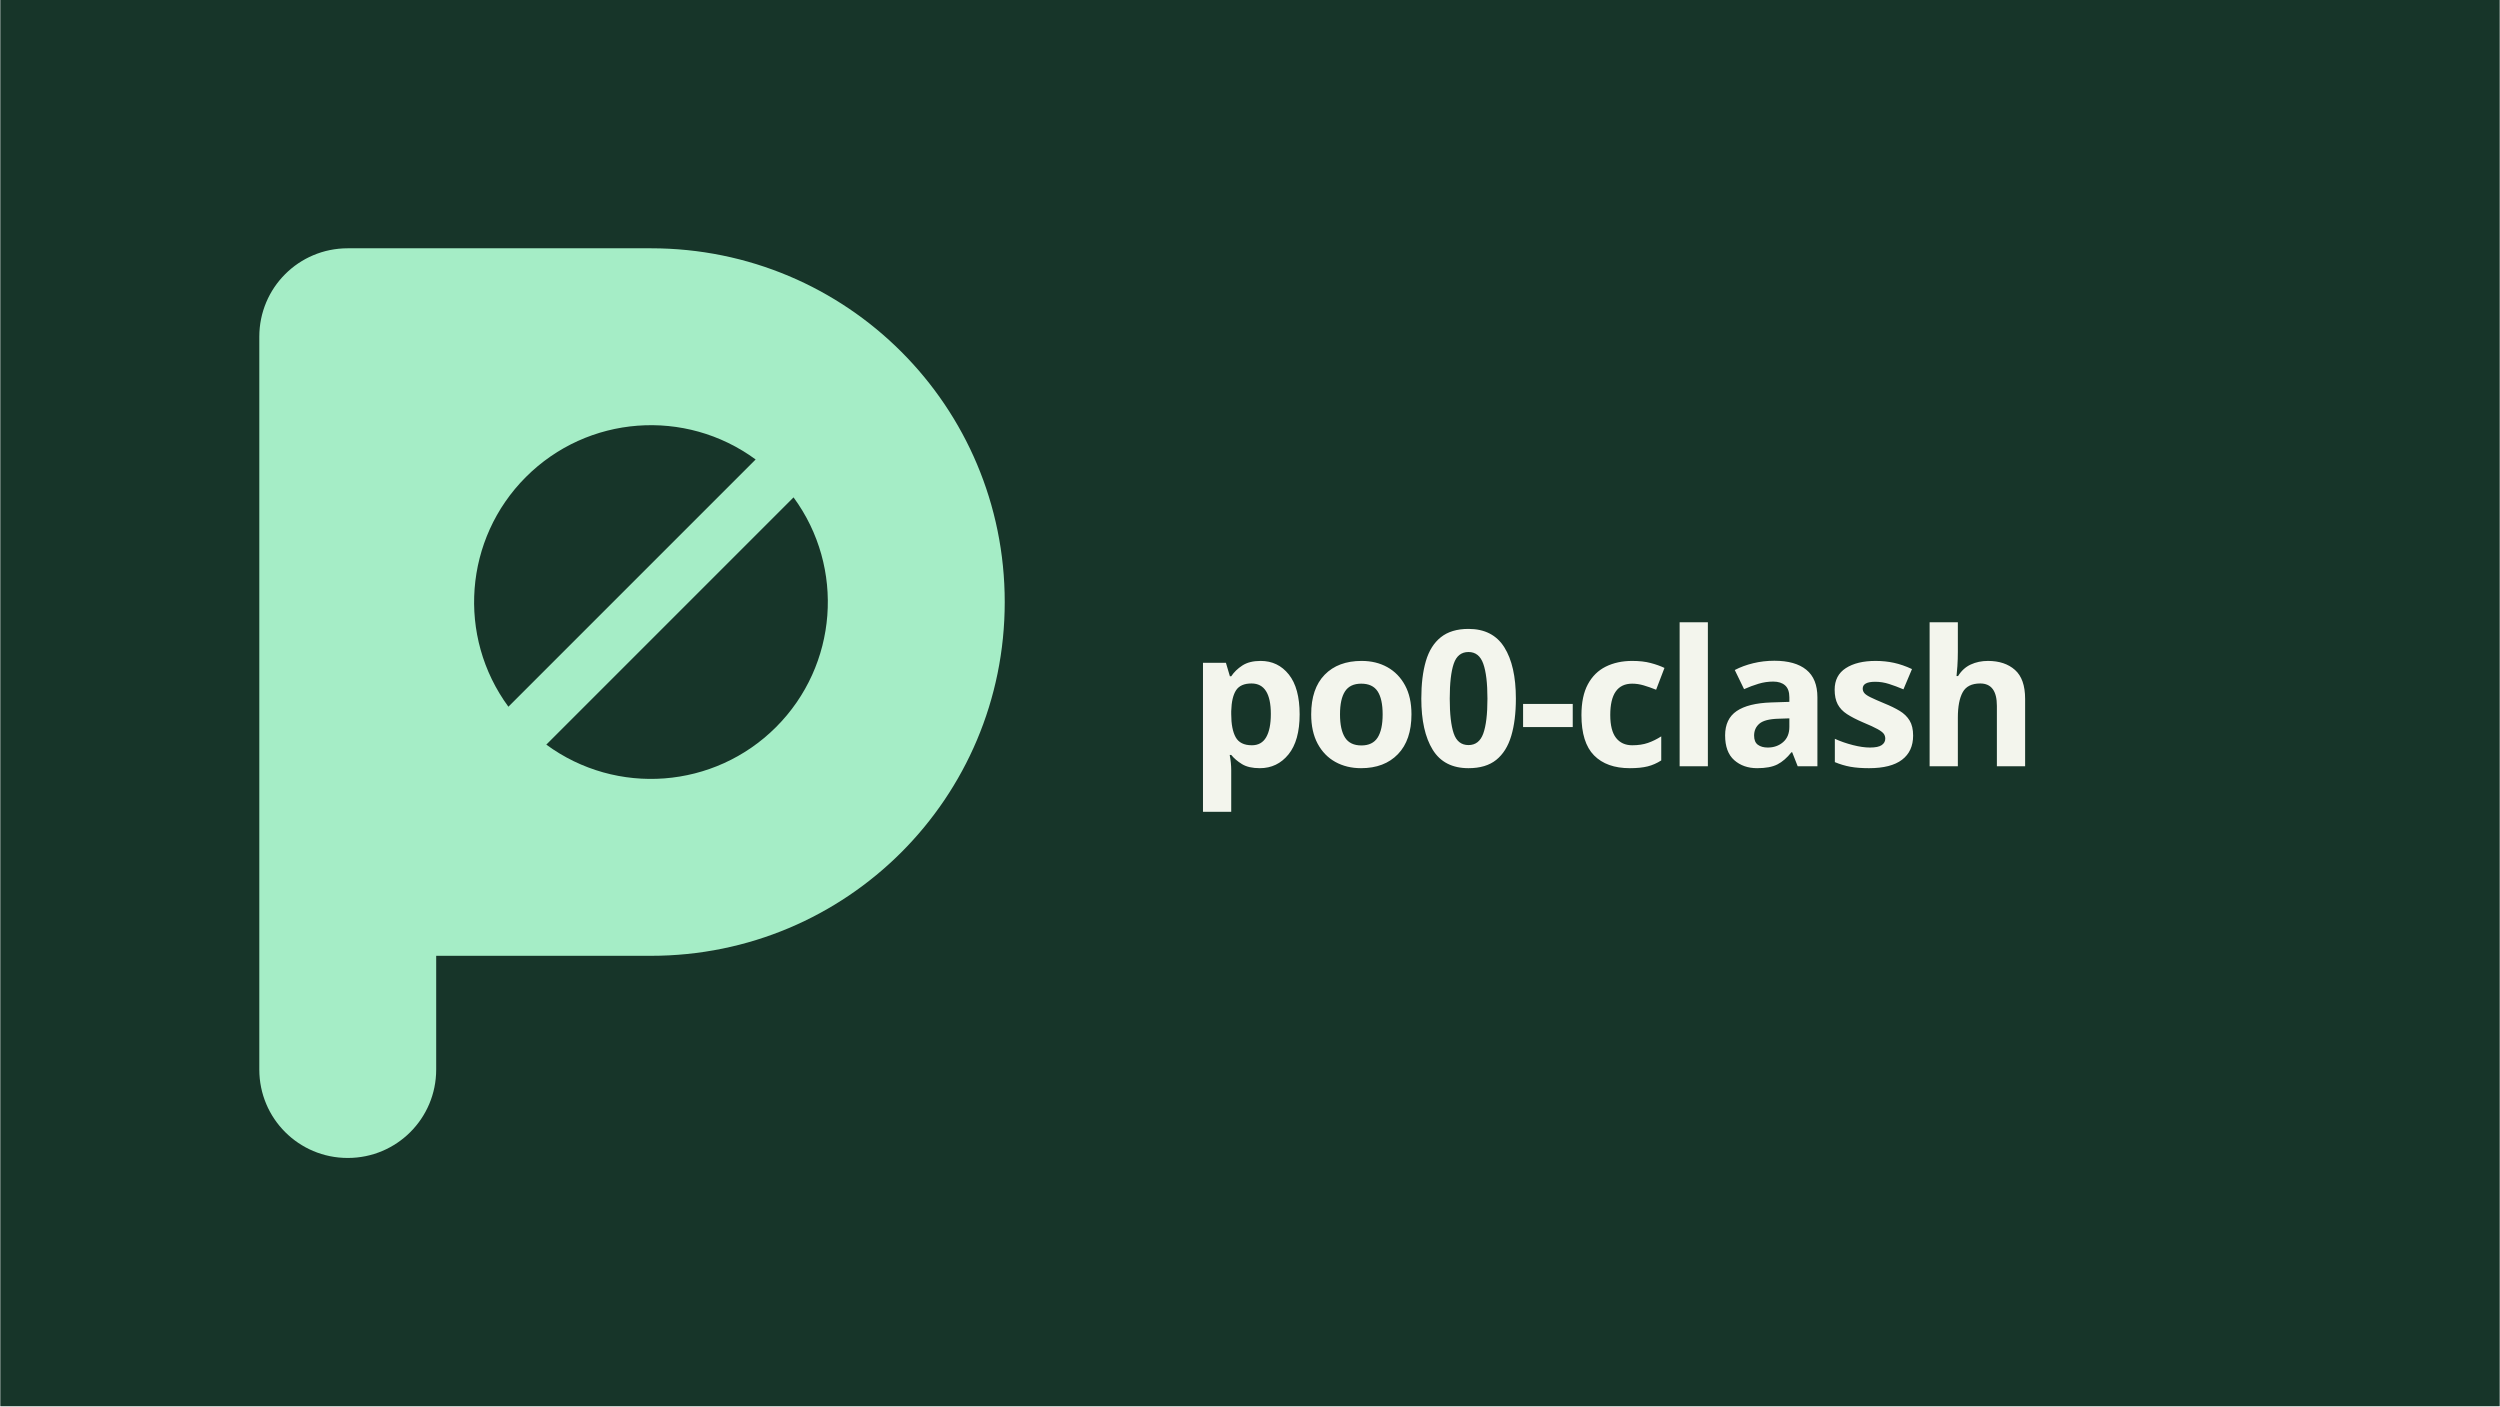
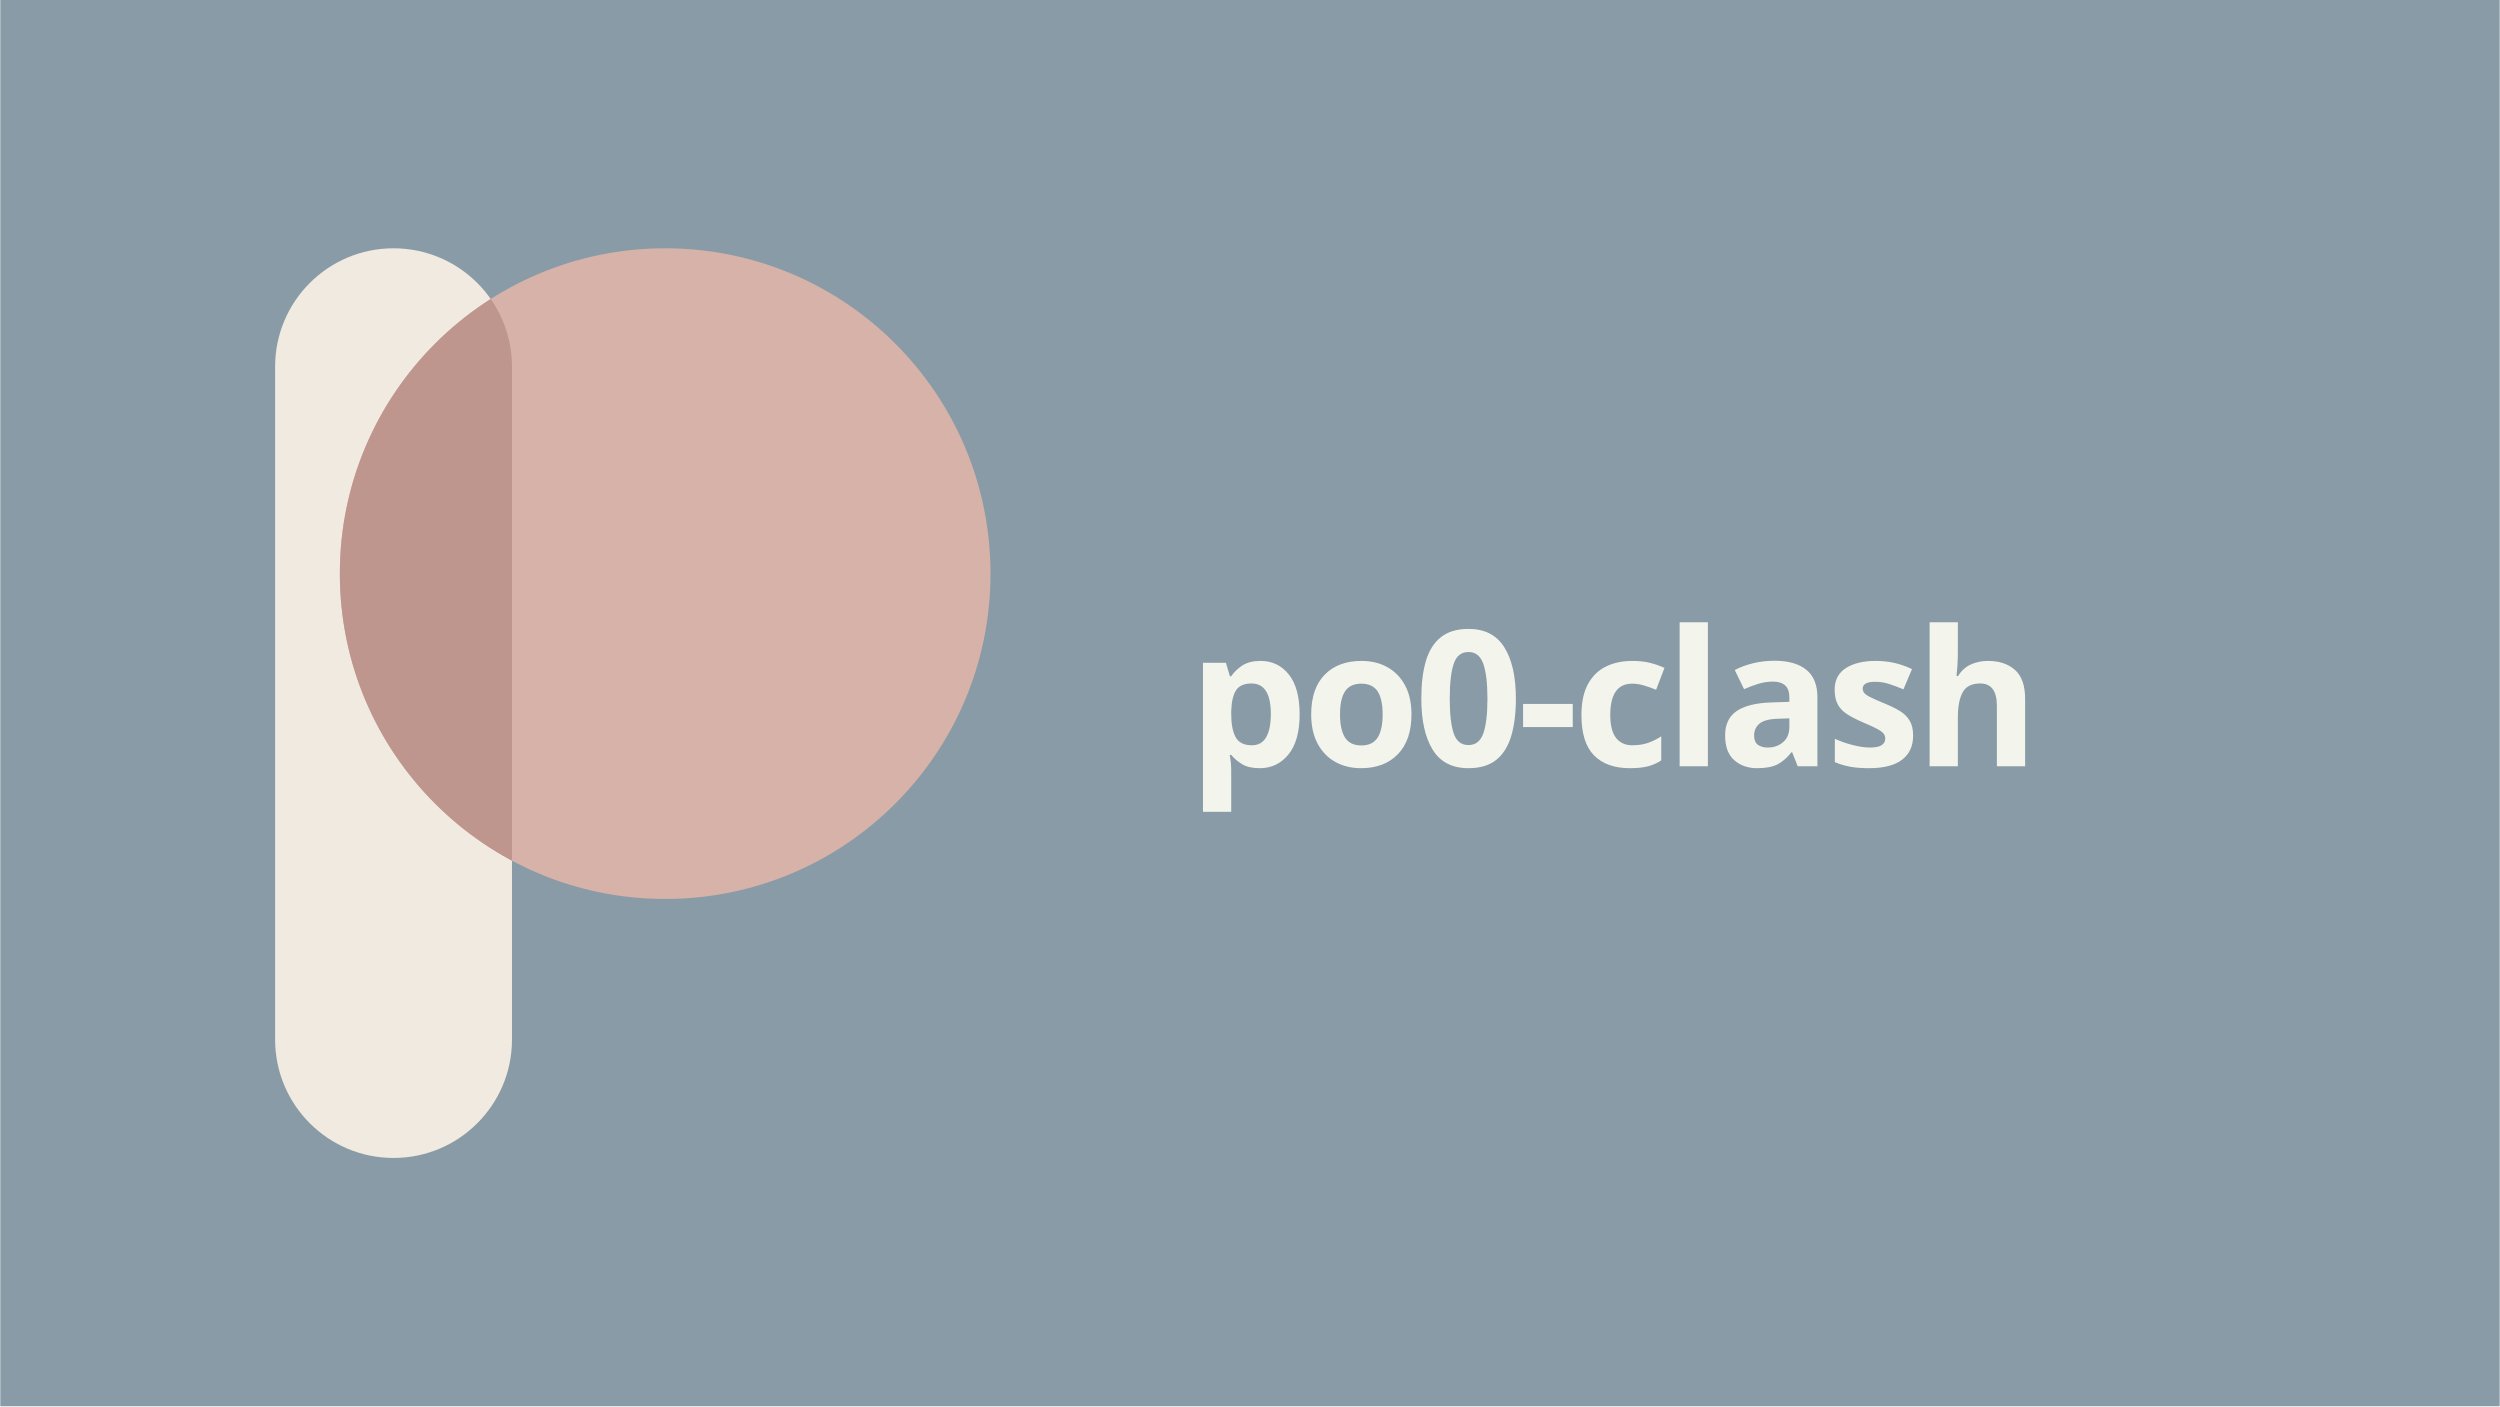
<svg xmlns="http://www.w3.org/2000/svg" width="320" height="180" viewBox="0 0 1820 1024" role="img" aria-labelledby="title">
-   <rect width="1820" height="1024" fill="#173529" />
-   <path transform="translate(460 512) scale(1.15) translate(-484 -512)" fill="#A5EDC6" fill-rule="evenodd" d="M304 800C273 800 248 775 248 744V280C248 249 273 224 304 224H496C620 224 720 324 720 448C720 572 620 672 496 672H360V744C360 775 335 800 304 800Z M562.28 357.72A112 112 0 0 0 405.72 514.28L562.28 357.72Z M586.28 381.72A112 112 0 0 1 429.72 538.28L586.28 381.72Z" />
+   <rect width="1820" height="1024" fill="#899BA6" />
+   <g transform="translate(460 512) scale(1.15) translate(-508 -512)">
+     <clipPath id="po0-bowl">
+       <circle cx="529" cy="430" r="206" />
+     </clipPath>
+     <rect x="282" y="224" width="150" height="576" rx="75" fill="#F0EAE0" />
+     <circle cx="529" cy="430" r="206" fill="#D6B2A8" />
+     <rect x="282" y="224" width="150" height="576" rx="75" fill="#BE968E" clip-path="url(#po0-bowl)" />
+   </g>
  <text x="865" y="558" font-family="Noto Sans, Roboto, sans-serif" font-size="138" font-weight="700" letter-spacing="-4" fill="#F3F5ED">po0-clash</text>
</svg>
